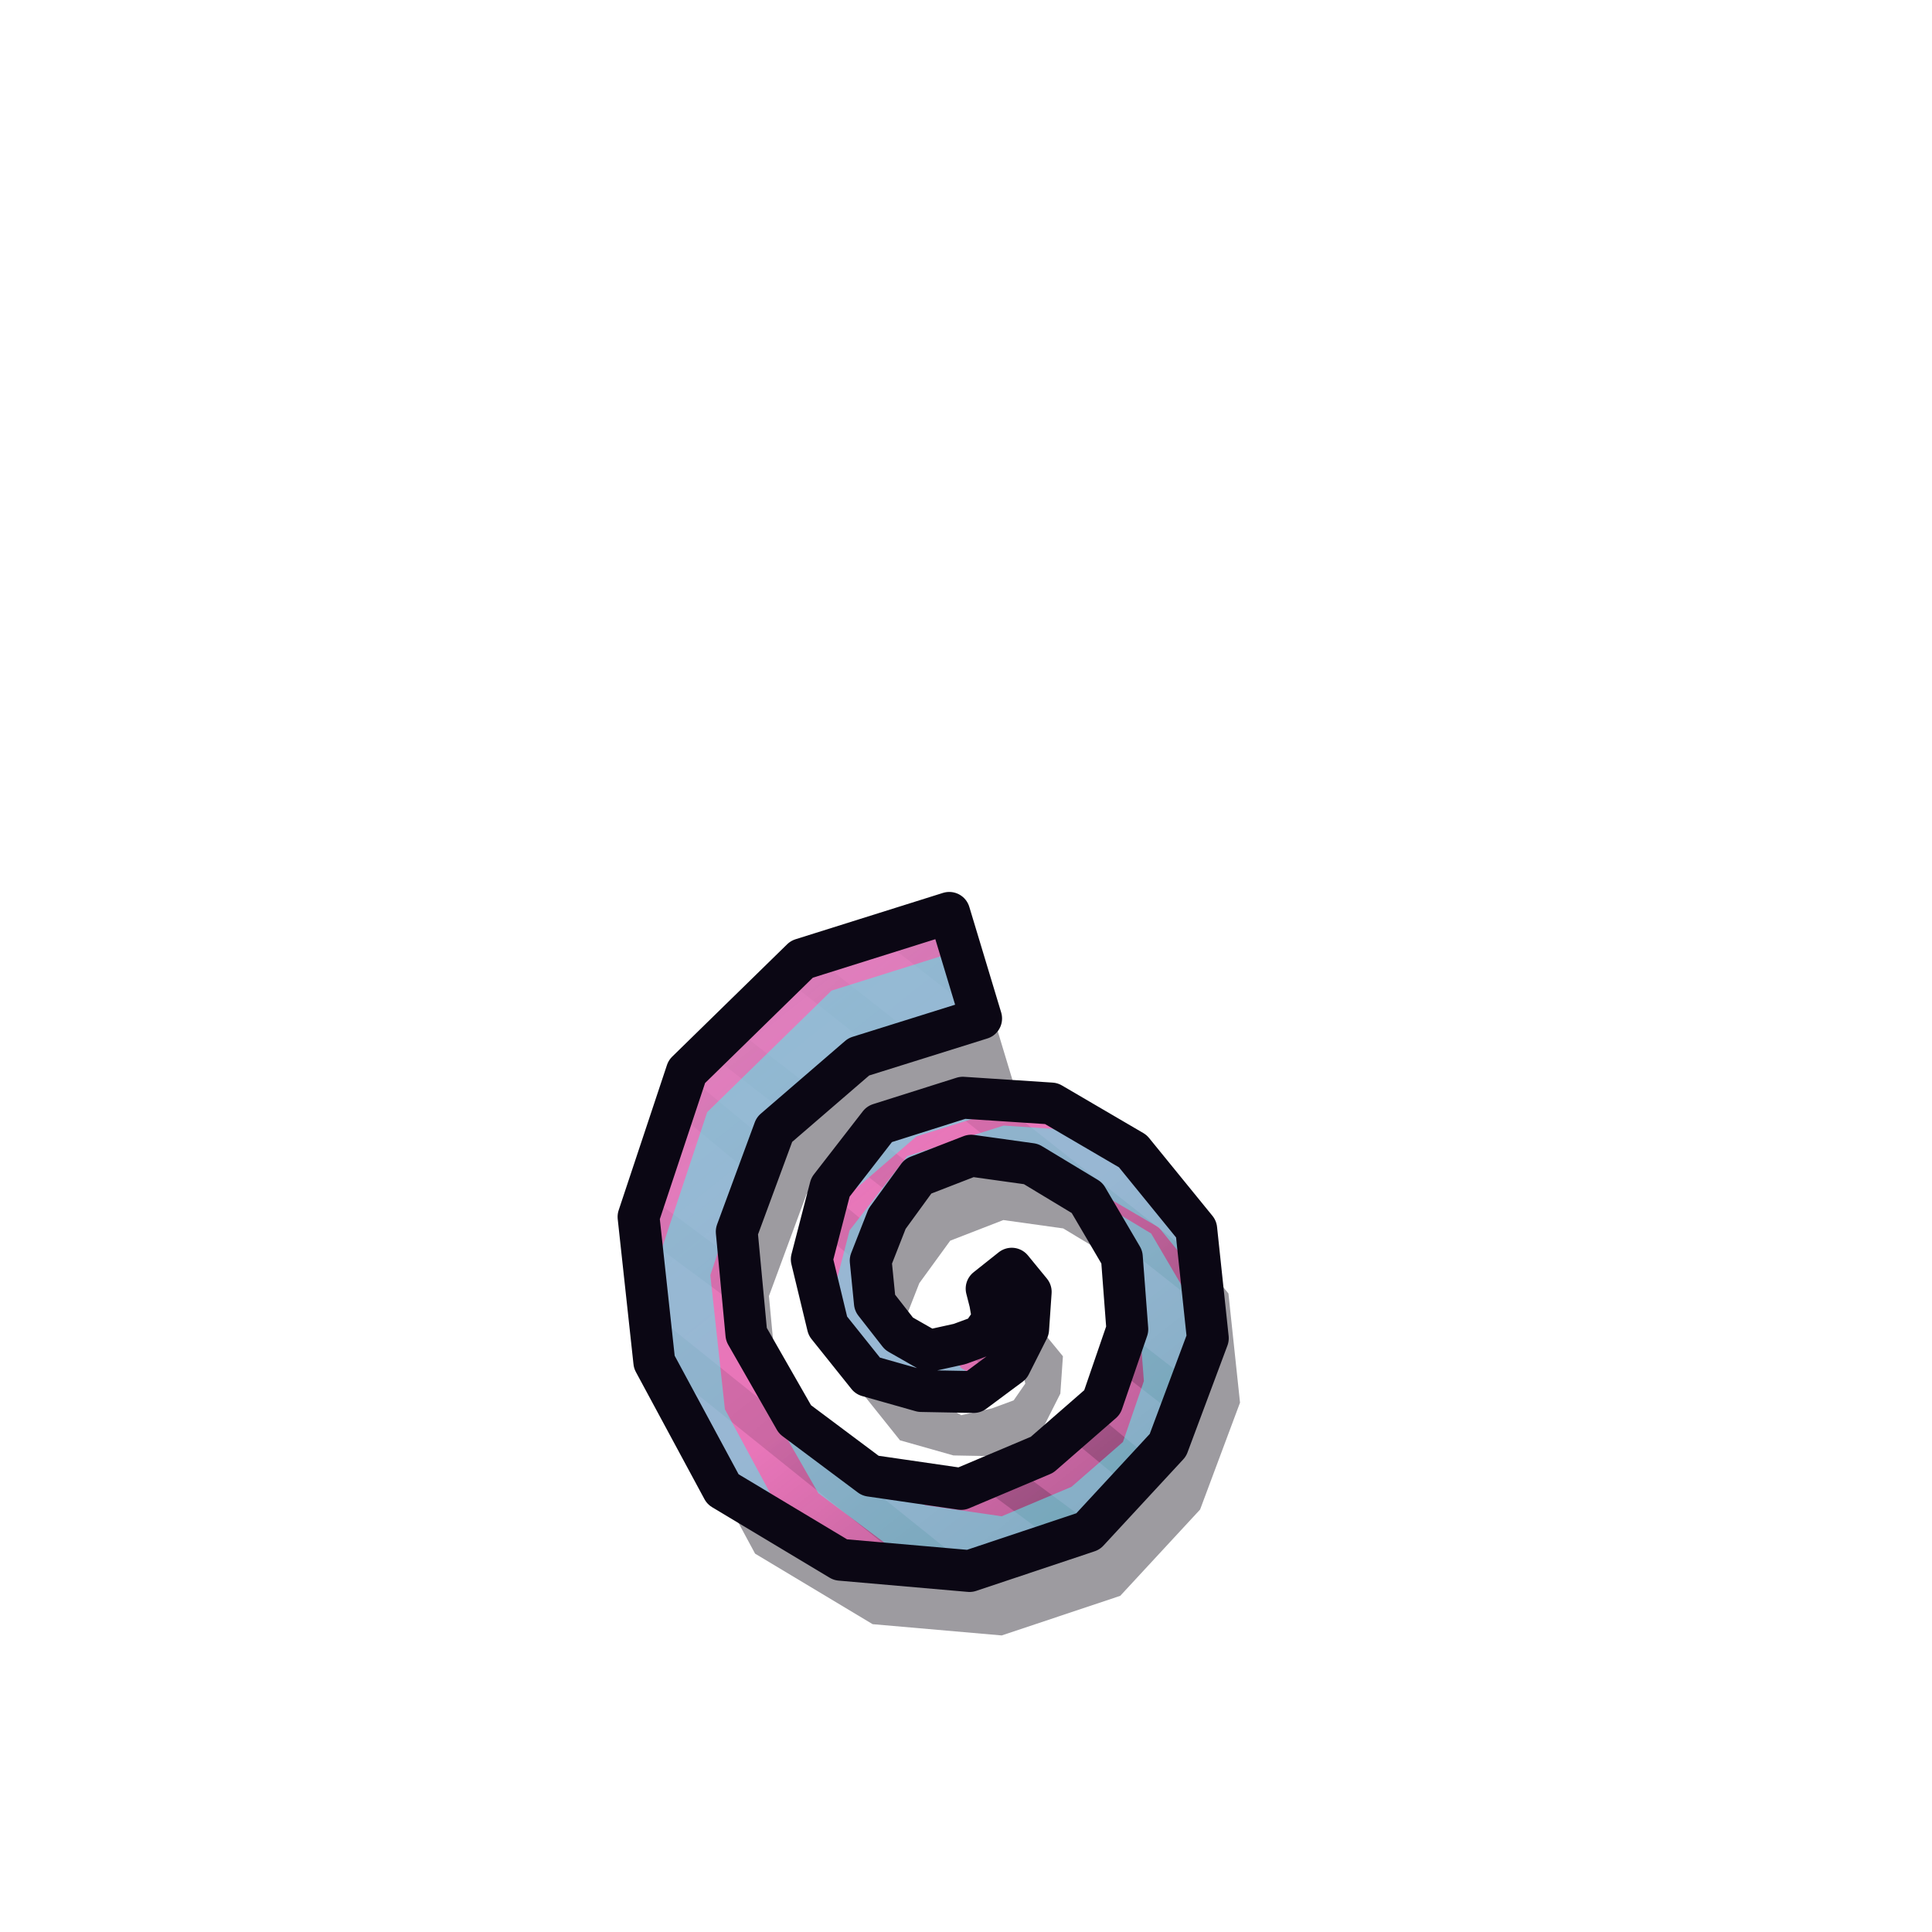
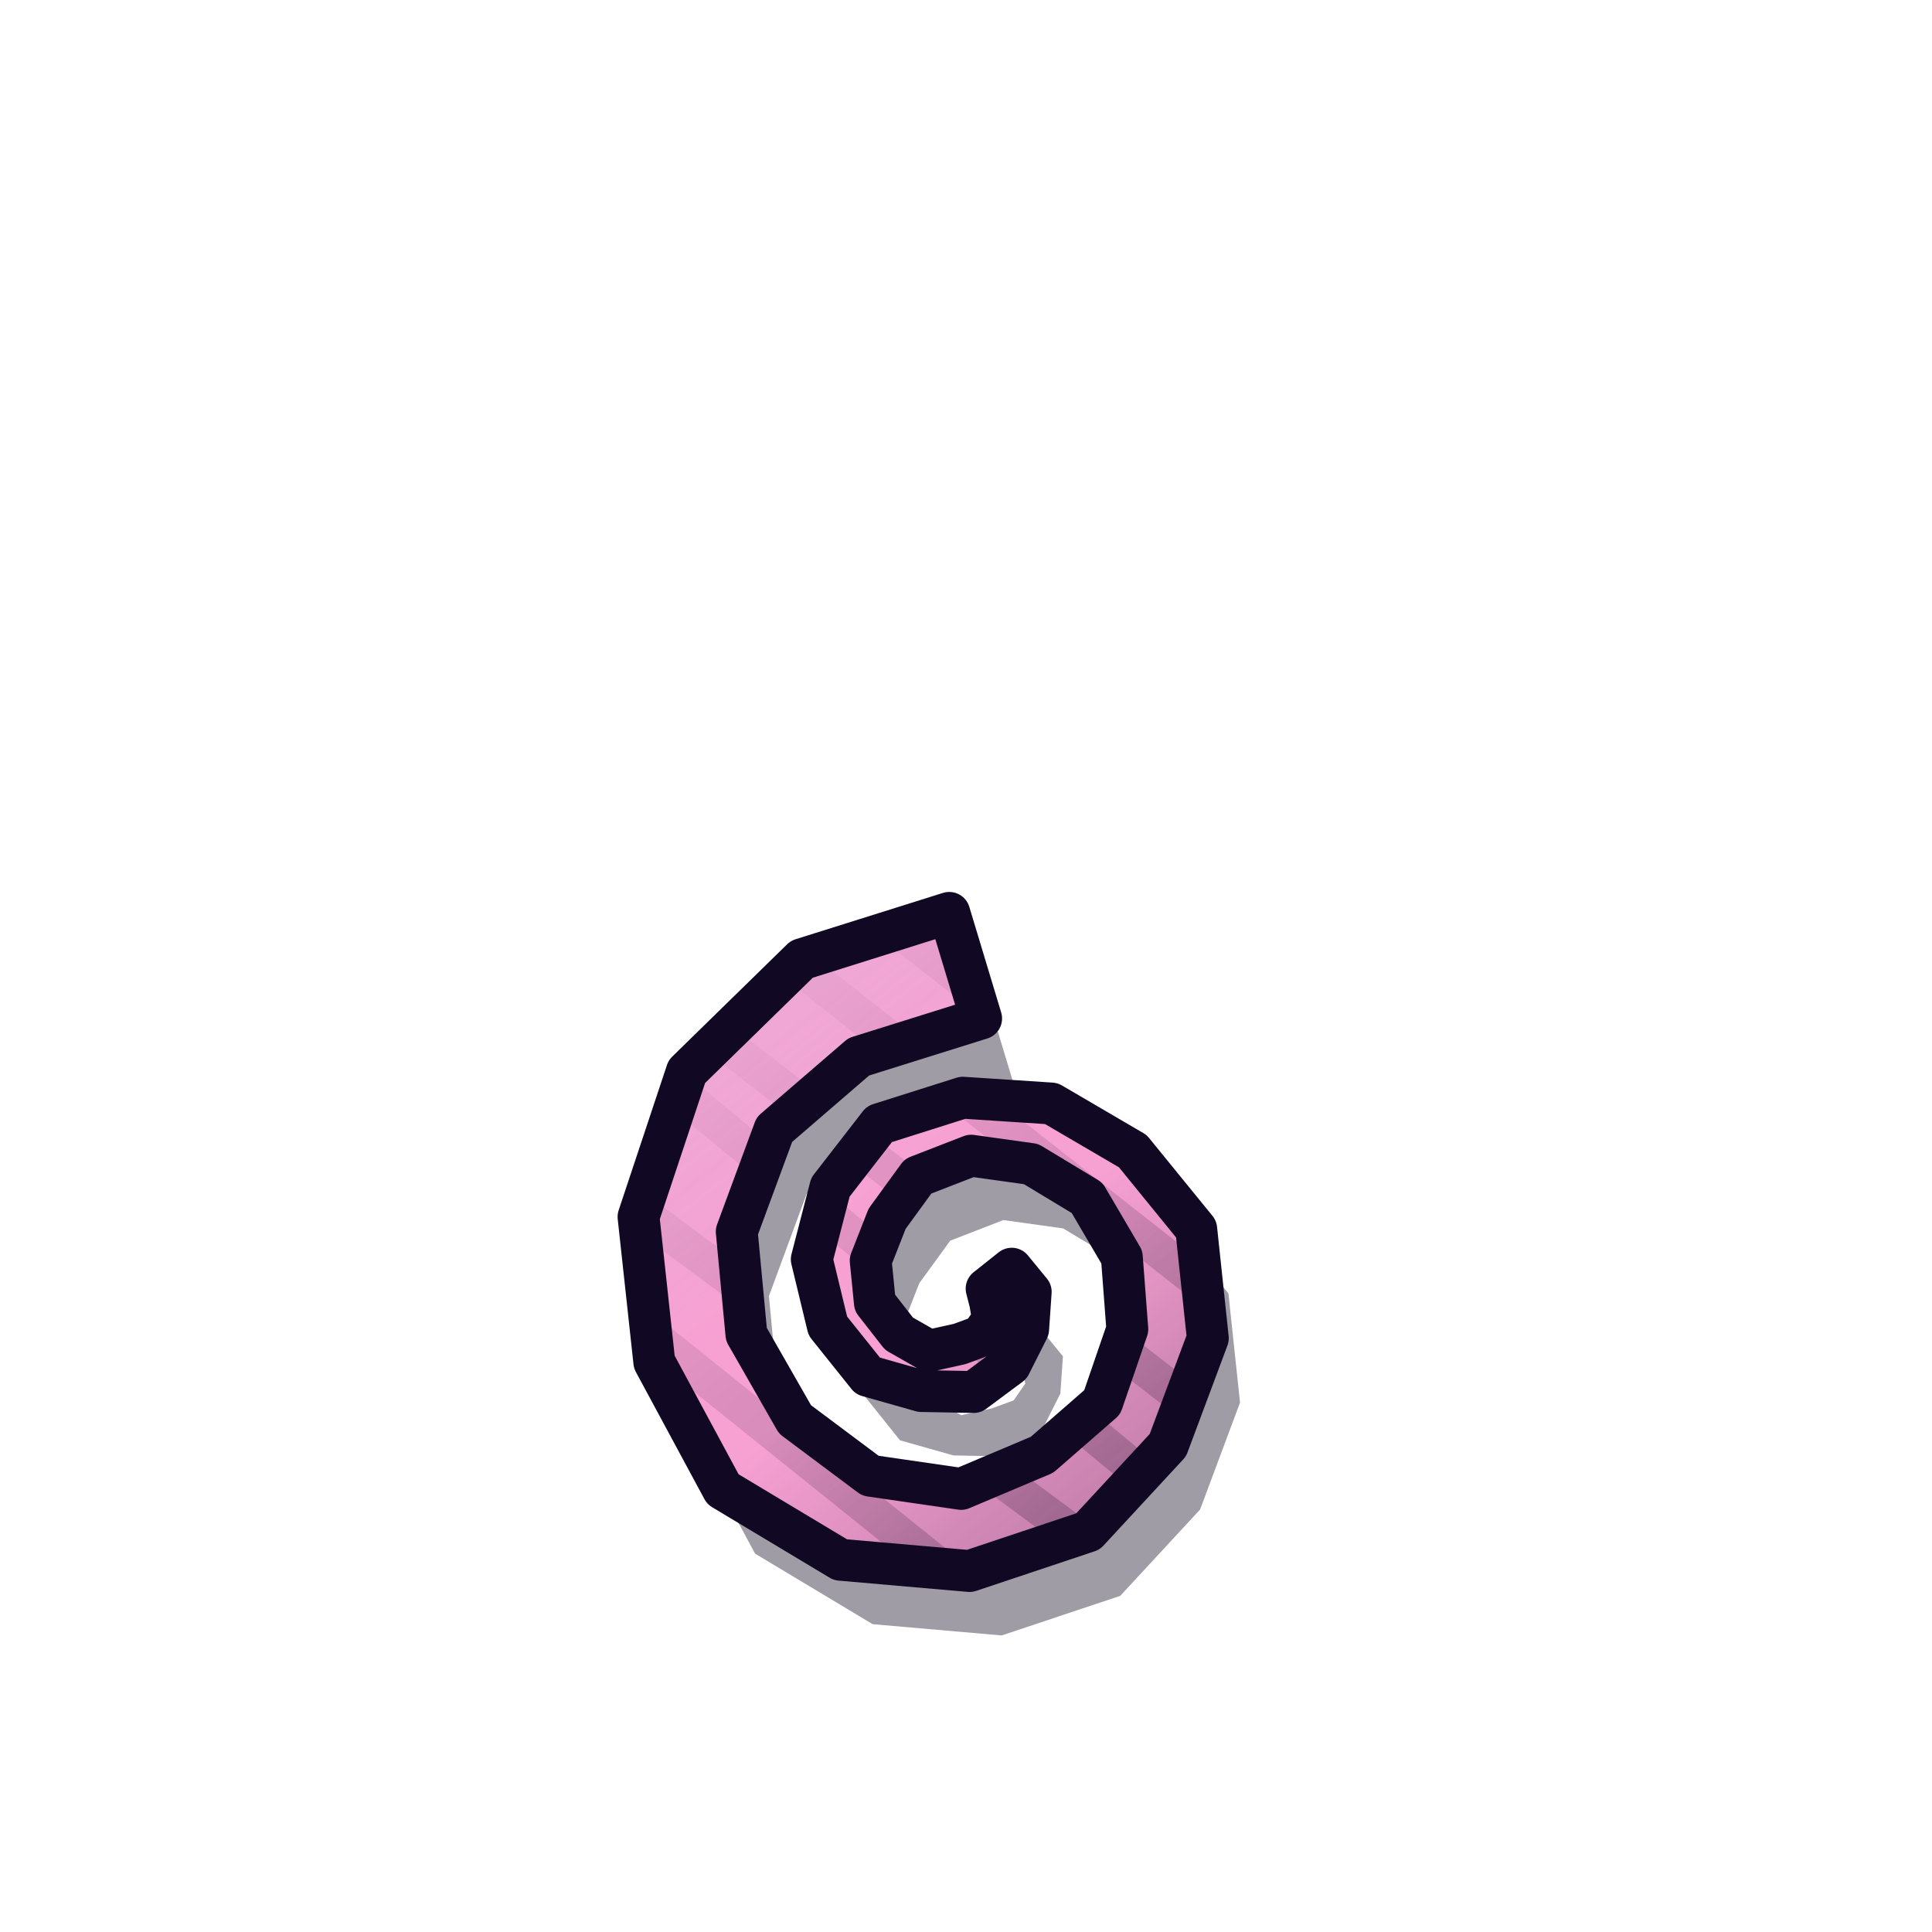
<svg xmlns="http://www.w3.org/2000/svg" width="60" height="60" viewBox="76 110 60 60">
  <defs>
    <clipPath id="tpB00">
      <path d="M105.48,138.35 L100.9,139.79 L97.33,143.28 L95.83,147.79 L96.32,152.3 L98.45,156.25 L102.1,158.44 L106.11,158.79 L109.79,157.56 L112.27,154.88 L113.51,151.56 L113.15,148.17 L111.18,145.75 L108.65,144.27 L105.9,144.09 L103.31,144.91 L101.79,146.87 L101.21,149.11 L101.71,151.18 L102.95,152.73 L104.61,153.2 L106.24,153.23 L107.37,152.39 L107.93,151.28 L108.01,150.12 L107.42,149.4 L106.64,150.02 L106.75,150.45 L106.84,150.97 L106.48,151.49 L105.8,151.74 L104.85,151.95 L103.92,151.42 L103.17,150.46 L103.04,149.15 L103.55,147.85 L104.51,146.53 L106.16,145.89 L108.02,146.15 L109.76,147.2 L110.84,149.04 L111.01,151.28 L110.23,153.55 L108.36,155.18 L105.85,156.24 L103.03,155.83 L100.69,154.08 L99.18,151.44 L98.88,148.25 L100.05,145.08 L102.67,142.82 L106.47,141.63 Z" />
    </clipPath>
    <linearGradient id="tpB01" gradientUnits="userSpaceOnUse" x1="93.56" y1="134.7" x2="115.68" y2="162.54">
-       <stop offset="0" stop-color="#63E2E5" stop-opacity="0.18" />
-       <stop offset="0.45" stop-color="#63E2E5" stop-opacity="0" />
-       <stop offset="0.55" stop-color="#0D0819" stop-opacity="0" />
-       <stop offset="1" stop-color="#0D0819" stop-opacity="0.42" />
+       <stop offset="0" stop-color="#89F2F5" stop-opacity="0.18" />
+       <stop offset="0.45" stop-color="#89F2F5" stop-opacity="0" />
+       <stop offset="0.55" stop-color="#100822" stop-opacity="0" />
+       <stop offset="1" stop-color="#100822" stop-opacity="0.42" />
    </linearGradient>
    <linearGradient id="tpB02" gradientUnits="userSpaceOnUse" x1="93.56" y1="134.7" x2="115.68" y2="162.54">
-       <stop offset="0" stop-color="#090511" />
-       <stop offset="0.22" stop-color="#090511" />
-       <stop offset="1" stop-color="#BBB5D6" />
+       <stop offset="0" stop-color="#0E071D" />
+       <stop offset="0.22" stop-color="#0E071D" />
+       <stop offset="1" stop-color="#E0DDEE" />
    </linearGradient>
    <mask id="tpB03" maskUnits="userSpaceOnUse" x="92.75" y="135.38" width="23.73" height="26.48">
      <rect x="92.75" y="135.38" width="23.73" height="26.48" fill="url(#tpB02)" />
    </mask>
  </defs>
-   <path d="M105.48,138.35 L100.9,139.79 L97.33,143.28 L95.83,147.79 L96.32,152.3 L98.45,156.25 L102.1,158.44 L106.11,158.79 L109.79,157.56 L112.27,154.88 L113.51,151.56 L113.15,148.17 L111.18,145.75 L108.65,144.27 L105.9,144.09 L103.31,144.91 L101.79,146.87 L101.21,149.11 L101.71,151.18 L102.95,152.73 L104.61,153.2 L106.24,153.23 L107.37,152.39 L107.93,151.28 L108.01,150.12 L107.42,149.4 L106.64,150.02 L106.75,150.45 L106.84,150.97 L106.48,151.49 L105.8,151.74 L104.85,151.95 L103.92,151.42 L103.17,150.46 L103.04,149.15 L103.55,147.85 L104.51,146.53 L106.16,145.89 L108.02,146.15 L109.76,147.2 L110.84,149.04 L111.01,151.28 L110.23,153.55 L108.36,155.18 L105.85,156.24 L103.03,155.83 L100.69,154.08 L99.18,151.44 L98.88,148.25 L100.05,145.08 L102.67,142.82 L106.47,141.63 Z" fill="#090511" opacity="0.4" transform="translate(1 2)" />
-   <path d="M105.48,138.35 L100.9,139.79 L97.33,143.28 L95.83,147.79 L96.32,152.3 L98.45,156.25 L102.1,158.44 L106.11,158.79 L109.79,157.56 L112.27,154.88 L113.51,151.56 L113.15,148.17 L111.18,145.75 L108.65,144.27 L105.9,144.09 L103.31,144.91 L101.79,146.87 L101.21,149.11 L101.71,151.18 L102.95,152.73 L104.61,153.2 L106.24,153.23 L107.37,152.39 L107.93,151.28 L108.01,150.12 L107.42,149.4 L106.64,150.02 L106.75,150.45 L106.84,150.97 L106.48,151.49 L105.8,151.74 L104.85,151.95 L103.92,151.42 L103.17,150.46 L103.04,149.15 L103.55,147.85 L104.51,146.53 L106.16,145.89 L108.02,146.15 L109.76,147.2 L110.84,149.04 L111.01,151.28 L110.23,153.55 L108.36,155.18 L105.85,156.24 L103.03,155.83 L100.69,154.08 L99.18,151.44 L98.88,148.25 L100.05,145.08 L102.67,142.82 L106.47,141.63 Z" fill="#E876B9" />
+   <path d="M105.48,138.35 L100.9,139.79 L97.33,143.28 L95.83,147.79 L96.32,152.3 L98.45,156.25 L102.1,158.44 L106.11,158.79 L109.79,157.56 L112.27,154.88 L113.51,151.56 L113.15,148.17 L111.18,145.75 L108.65,144.27 L105.9,144.09 L103.31,144.91 L101.79,146.87 L101.21,149.11 L101.71,151.18 L102.95,152.73 L104.61,153.2 L106.24,153.23 L107.37,152.39 L107.93,151.28 L108.01,150.12 L107.42,149.4 L106.64,150.02 L106.75,150.45 L106.84,150.97 L106.48,151.49 L105.8,151.74 L104.85,151.95 L103.92,151.42 L103.17,150.46 L103.04,149.15 L103.55,147.85 L104.51,146.53 L106.16,145.89 L108.02,146.15 L109.76,147.2 L110.84,149.04 L111.01,151.28 L110.23,153.55 L108.36,155.18 L105.85,156.24 L103.03,155.83 L100.69,154.08 L99.18,151.44 L98.88,148.25 L100.05,145.08 L102.67,142.82 L106.47,141.63 Z" fill="#0E071D" opacity="0.4" transform="translate(1 2)" />
+   <path d="M105.48,138.35 L100.9,139.79 L97.33,143.28 L95.83,147.79 L96.32,152.3 L98.45,156.25 L102.1,158.44 L106.11,158.79 L109.79,157.56 L112.27,154.88 L113.51,151.56 L113.15,148.17 L111.18,145.75 L108.65,144.27 L105.9,144.09 L103.31,144.91 L101.79,146.87 L101.21,149.11 L101.71,151.18 L102.95,152.73 L104.61,153.2 L106.24,153.23 L107.37,152.39 L107.93,151.28 L108.01,150.12 L107.42,149.4 L106.64,150.02 L106.75,150.45 L106.84,150.97 L106.48,151.49 L105.8,151.74 L104.85,151.95 L103.92,151.42 L103.17,150.46 L103.04,149.15 L103.55,147.85 L104.51,146.53 L106.16,145.89 L108.02,146.15 L109.76,147.2 L110.84,149.04 L111.01,151.28 L110.23,153.55 L108.36,155.18 L105.85,156.24 L103.03,155.83 L100.69,154.08 L99.18,151.44 L98.88,148.25 L100.05,145.08 L102.67,142.82 L106.47,141.63 Z" fill="#F7A1D3" />
  <g clip-path="url(#tpB00)">
    <rect x="92.75" y="135.38" width="23.73" height="26.48" fill="url(#tpB01)" />
-     <path d="M100.82,121.35 L132.16,145.49 M99.67,122.83 L130.57,147.54 M97.3,125.86 L128.85,149.73 M95.41,128.28 L127.29,151.72 M93.47,130.76 L124.68,155.06 M91.78,132.92 L122.86,157.4 M89.71,135.58 L120.98,159.81 M88.66,136.92 L119.14,162.15 M86.01,140.31 L117.79,163.88 M84.6,142.12 L115.45,166.88 M82.9,144.29 L113.7,169.12 M81.29,146.35 L112.46,170.7 M79.3,148.9 L110.59,173.1 M77.1,151.72 L108.08,176.32 " stroke="#0B0714" stroke-width="1.1" mask="url(#tpB03)" fill="none" opacity="0.4" />
-     <path d="M105.48,138.35 L100.9,139.79 L97.33,143.28 L95.83,147.79 L96.32,152.3 L98.45,156.25 L102.1,158.44 L106.11,158.79 L109.79,157.56 L112.27,154.88 L113.51,151.56 L113.15,148.17 L111.18,145.75 L108.65,144.27 L105.9,144.09 L103.31,144.91 L101.79,146.87 L101.21,149.11 L101.71,151.18 L102.95,152.73 L104.61,153.2 L106.24,153.23 L107.37,152.39 L107.93,151.28 L108.01,150.12 L107.42,149.4 L106.64,150.02 L106.75,150.45 L106.84,150.97 L106.48,151.49 L105.8,151.74 L104.85,151.95 L103.92,151.42 L103.17,150.46 L103.04,149.15 L103.55,147.85 L104.51,146.53 L106.16,145.89 L108.02,146.15 L109.76,147.2 L110.84,149.04 L111.01,151.28 L110.23,153.55 L108.36,155.18 L105.85,156.24 L103.03,155.83 L100.69,154.08 L99.18,151.44 L98.88,148.25 L100.05,145.08 L102.67,142.82 L106.47,141.63 Z" fill="none" stroke="#63E2E5" stroke-width="1.69" stroke-opacity="0.6" transform="translate(1.37 1.72)" />
+     <path d="M100.82,121.35 L132.16,145.49 M99.67,122.83 L130.57,147.54 M97.3,125.86 L128.85,149.73 M95.41,128.28 L127.29,151.72 M93.47,130.76 L124.68,155.06 M91.78,132.92 L122.86,157.4 M89.71,135.58 L120.98,159.81 M88.66,136.92 L119.14,162.15 M86.01,140.31 L117.79,163.88 M84.6,142.12 L115.45,166.88 M82.9,144.29 L113.7,169.12 M81.29,146.35 L112.46,170.7 M79.3,148.9 L110.59,173.1 M77.1,151.72 L108.08,176.32 " stroke="#110923" stroke-width="1.1" mask="url(#tpB03)" fill="none" opacity="0.35" />
  </g>
-   <path d="M105.48,138.35 L100.9,139.79 L97.33,143.28 L95.83,147.79 L96.32,152.3 L98.45,156.25 L102.1,158.44 L106.11,158.79 L109.79,157.56 L112.27,154.88 L113.51,151.56 L113.15,148.17 L111.18,145.75 L108.65,144.27 L105.9,144.09 L103.31,144.91 L101.79,146.87 L101.21,149.11 L101.71,151.18 L102.95,152.73 L104.61,153.2 L106.24,153.23 L107.37,152.39 L107.93,151.28 L108.01,150.12 L107.42,149.4 L106.64,150.02 L106.75,150.45 L106.84,150.97 L106.48,151.49 L105.8,151.74 L104.85,151.95 L103.92,151.42 L103.17,150.46 L103.04,149.15 L103.55,147.85 L104.51,146.53 L106.16,145.89 L108.02,146.15 L109.76,147.2 L110.84,149.04 L111.01,151.28 L110.23,153.55 L108.36,155.18 L105.85,156.24 L103.03,155.83 L100.69,154.08 L99.18,151.44 L98.88,148.25 L100.05,145.08 L102.67,142.82 L106.47,141.63 Z" fill="none" stroke="#0B0714" stroke-width="1.3" stroke-linejoin="round" />
+   <path d="M105.48,138.35 L100.9,139.79 L97.33,143.28 L95.83,147.79 L96.32,152.3 L98.45,156.25 L102.1,158.44 L106.11,158.79 L109.79,157.56 L112.27,154.88 L113.51,151.56 L113.15,148.17 L111.18,145.75 L108.65,144.27 L105.9,144.09 L103.31,144.91 L101.79,146.87 L101.21,149.11 L101.71,151.18 L102.95,152.73 L104.61,153.2 L106.24,153.23 L107.37,152.39 L107.93,151.28 L108.01,150.12 L107.42,149.4 L106.64,150.02 L106.75,150.45 L106.84,150.97 L106.48,151.49 L105.8,151.74 L104.85,151.95 L103.92,151.42 L103.17,150.46 L103.04,149.15 L103.55,147.85 L104.51,146.53 L106.16,145.89 L108.02,146.15 L109.76,147.2 L110.84,149.04 L111.01,151.28 L110.23,153.55 L108.36,155.18 L105.85,156.24 L103.03,155.83 L100.69,154.08 L99.18,151.44 L98.88,148.25 L100.05,145.08 L102.67,142.82 L106.47,141.63 Z" fill="none" stroke="#110923" stroke-width="1.3" stroke-linejoin="round" />
</svg>
